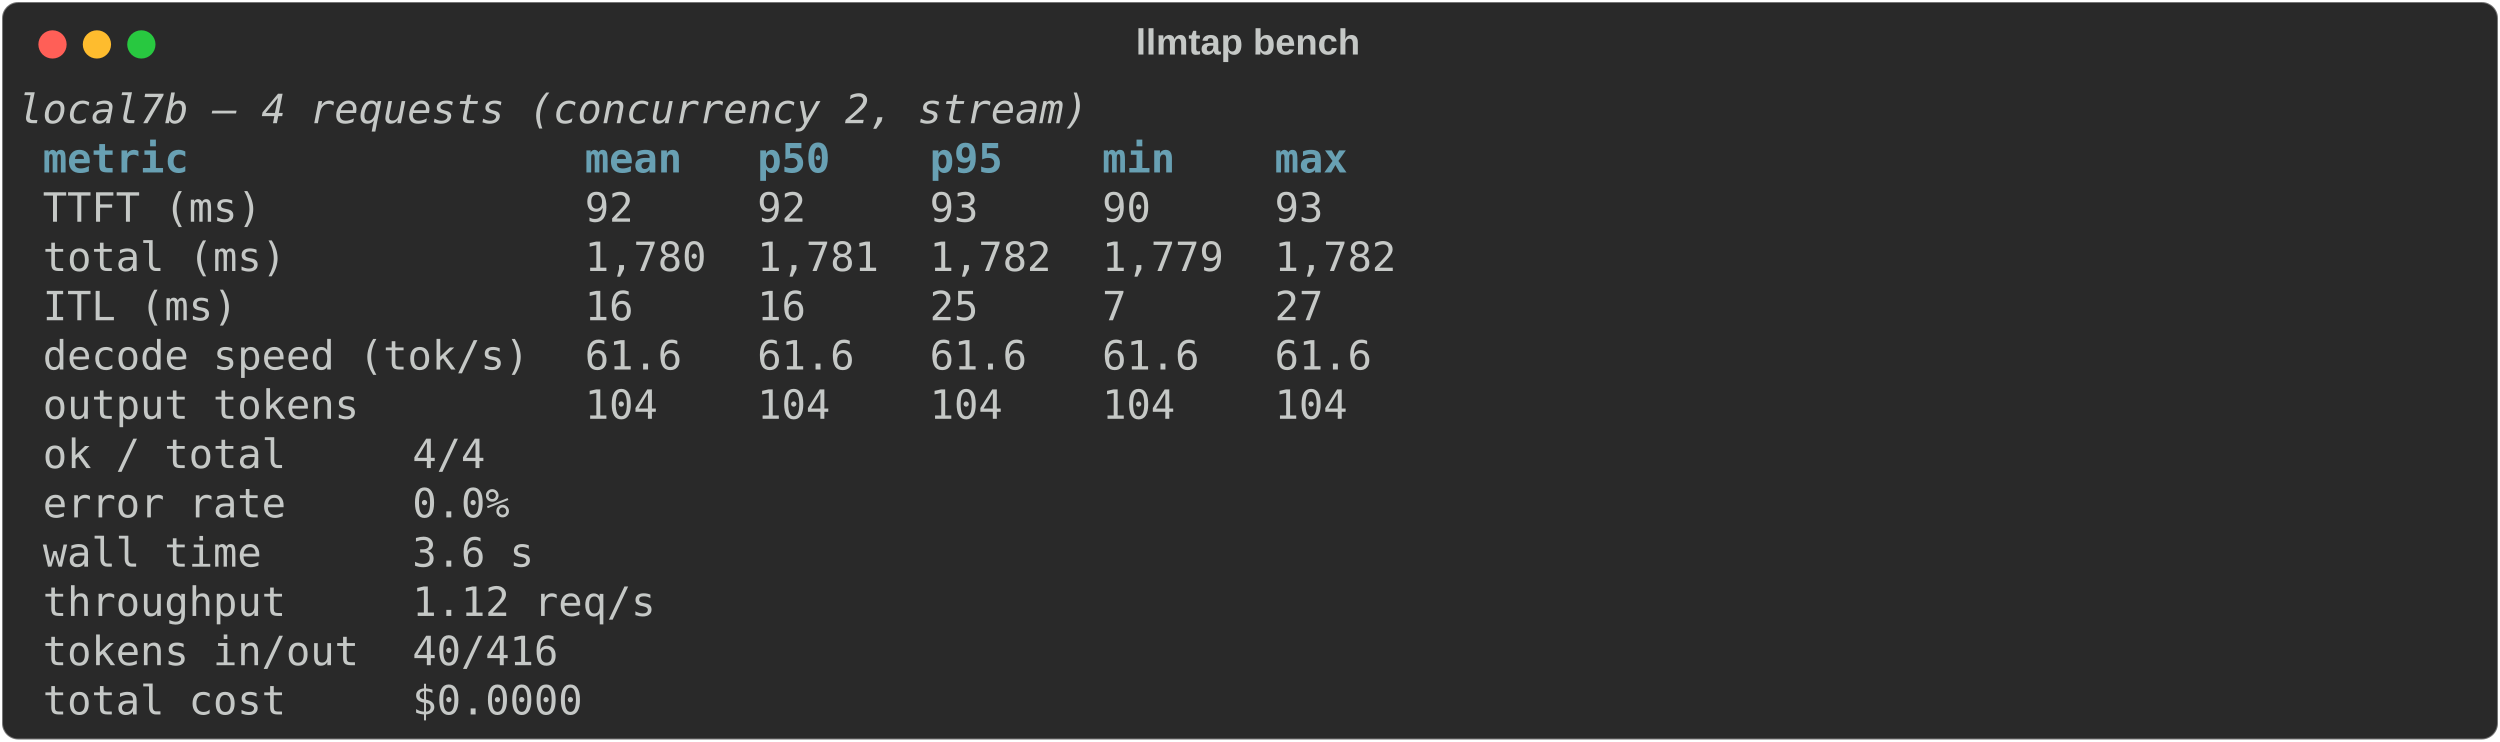
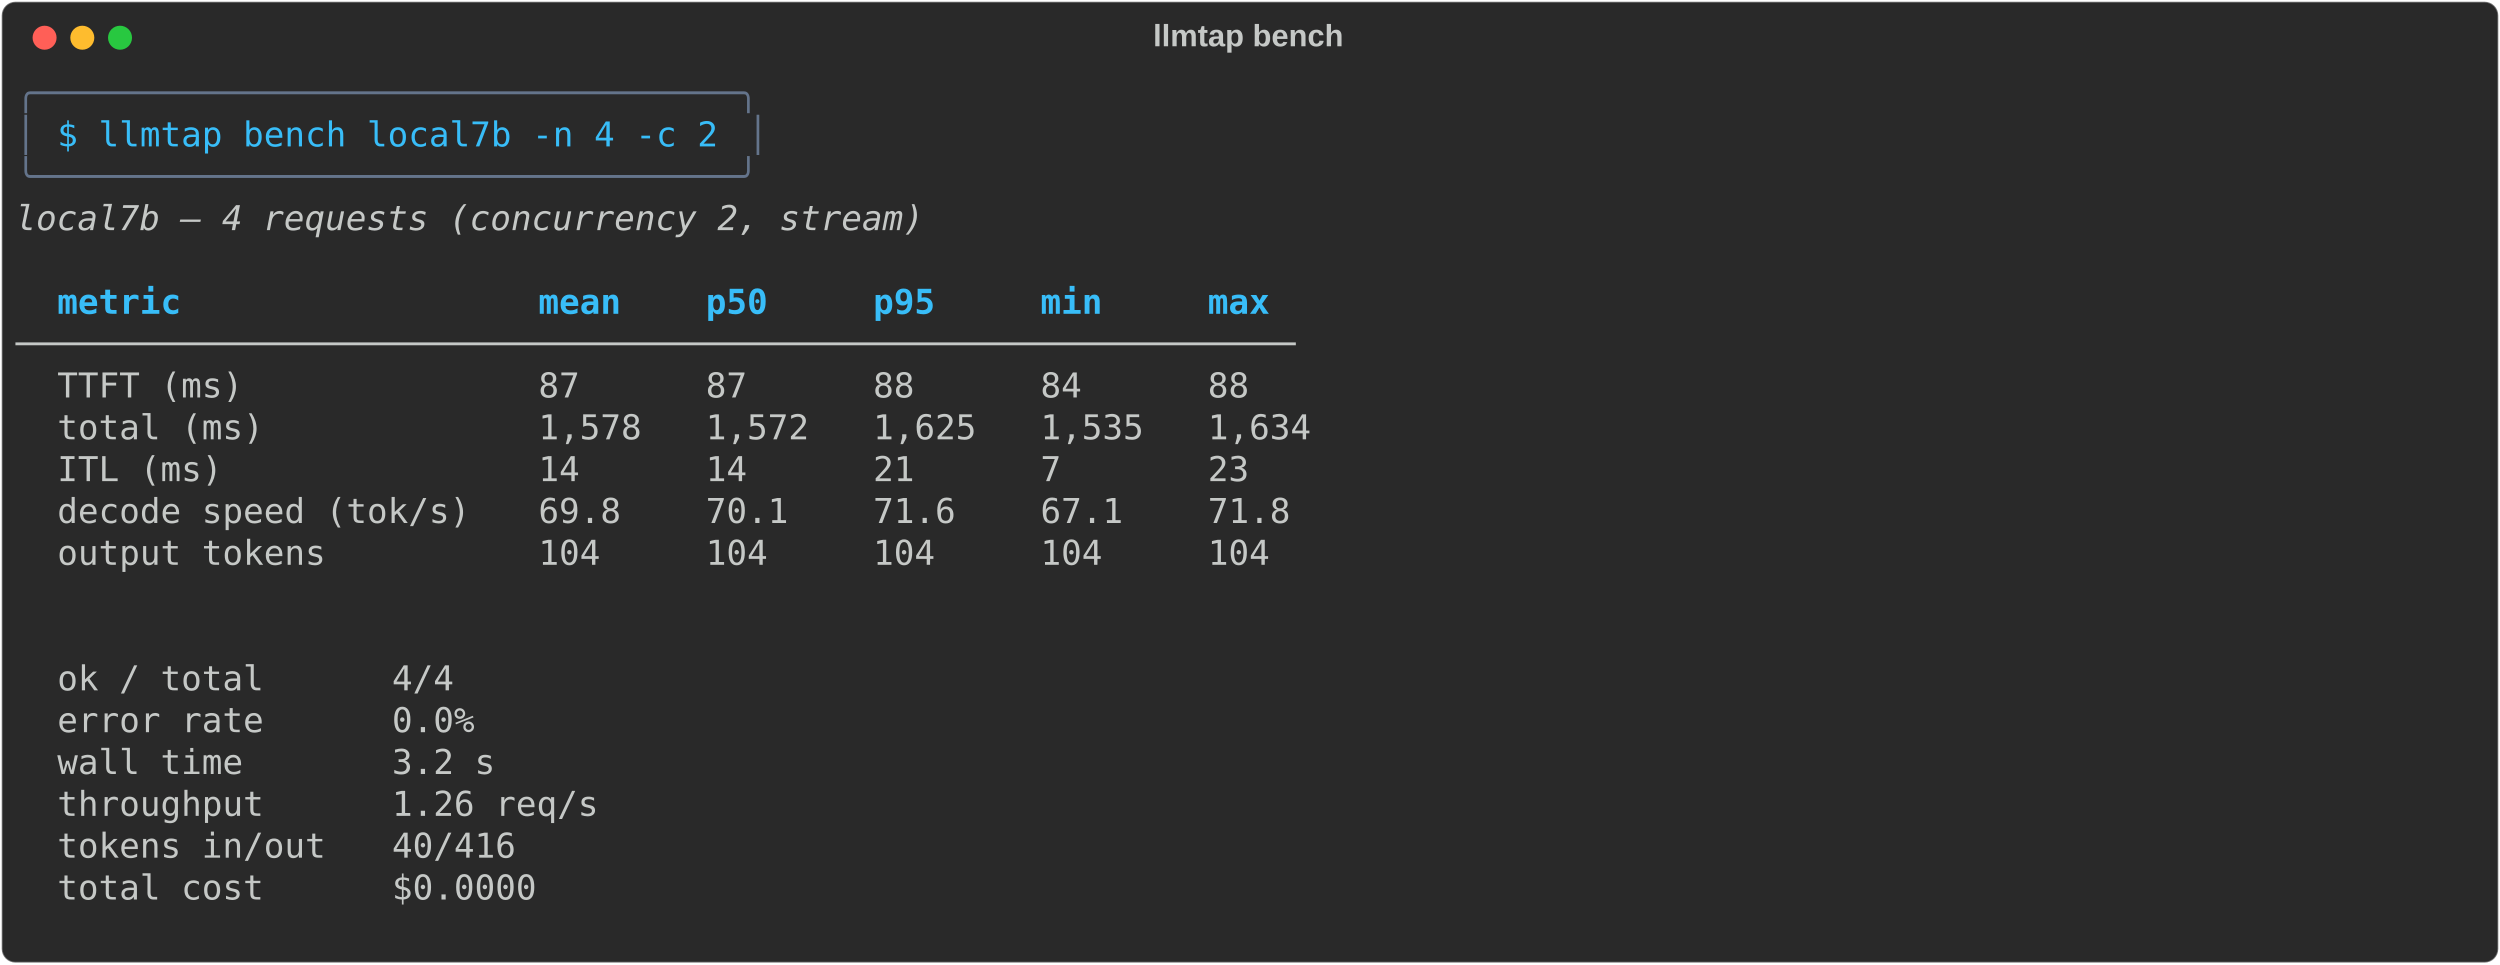
- <svg xmlns="http://www.w3.org/2000/svg" class="rich-terminal" viewBox="0 0 1238 367.2">
+ <svg xmlns="http://www.w3.org/2000/svg" class="rich-terminal" viewBox="0 0 1458 562.4">
  <style>

    @font-face {
        font-family: "Fira Code";
        src: local("FiraCode-Regular"),
                url("https://cdnjs.cloudflare.com/ajax/libs/firacode/6.2.0/woff2/FiraCode-Regular.woff2") format("woff2"),
                url("https://cdnjs.cloudflare.com/ajax/libs/firacode/6.2.0/woff/FiraCode-Regular.woff") format("woff");
        font-style: normal;
        font-weight: 400;
    }
    @font-face {
        font-family: "Fira Code";
        src: local("FiraCode-Bold"),
                url("https://cdnjs.cloudflare.com/ajax/libs/firacode/6.2.0/woff2/FiraCode-Bold.woff2") format("woff2"),
                url("https://cdnjs.cloudflare.com/ajax/libs/firacode/6.2.0/woff/FiraCode-Bold.woff") format("woff");
        font-style: bold;
        font-weight: 700;
    }

-     .terminal-149827694-matrix {
+     .terminal-1216271951-matrix {
        font-family: Fira Code, monospace;
        font-size: 20px;
        line-height: 24.4px;
        font-variant-east-asian: full-width;
    }

-     .terminal-149827694-title {
+     .terminal-1216271951-title {
        font-size: 18px;
        font-weight: bold;
        font-family: arial;
    }

-     .terminal-149827694-r1 { fill: #c5c8c6;font-style: italic; }
- .terminal-149827694-r2 { fill: #c5c8c6 }
- .terminal-149827694-r3 { fill: #68a0b3;font-weight: bold }
+     .terminal-1216271951-r1 { fill: #64748b }
+ .terminal-1216271951-r2 { fill: #c5c8c6 }
+ .terminal-1216271951-r3 { fill: #38bdf8 }
+ .terminal-1216271951-r4 { fill: #c5c8c6;font-style: italic; }
+ .terminal-1216271951-r5 { fill: #38bdf8;font-weight: bold }
    </style>
  <defs>
-     <clipPath id="terminal-149827694-clip-terminal">
-       <rect x="0" y="0" width="1219.0" height="316.2" />
-     </clipPath>
-     <clipPath id="terminal-149827694-line-0">
-       <rect x="0" y="1.5" width="1220" height="24.65" />
-     </clipPath>
-     <clipPath id="terminal-149827694-line-1">
-       <rect x="0" y="25.9" width="1220" height="24.65" />
-     </clipPath>
-     <clipPath id="terminal-149827694-line-2">
-       <rect x="0" y="50.3" width="1220" height="24.65" />
-     </clipPath>
-     <clipPath id="terminal-149827694-line-3">
-       <rect x="0" y="74.7" width="1220" height="24.65" />
-     </clipPath>
-     <clipPath id="terminal-149827694-line-4">
-       <rect x="0" y="99.1" width="1220" height="24.65" />
-     </clipPath>
-     <clipPath id="terminal-149827694-line-5">
-       <rect x="0" y="123.5" width="1220" height="24.65" />
-     </clipPath>
-     <clipPath id="terminal-149827694-line-6">
-       <rect x="0" y="147.9" width="1220" height="24.65" />
-     </clipPath>
-     <clipPath id="terminal-149827694-line-7">
-       <rect x="0" y="172.3" width="1220" height="24.65" />
-     </clipPath>
-     <clipPath id="terminal-149827694-line-8">
-       <rect x="0" y="196.7" width="1220" height="24.65" />
-     </clipPath>
-     <clipPath id="terminal-149827694-line-9">
-       <rect x="0" y="221.1" width="1220" height="24.65" />
-     </clipPath>
-     <clipPath id="terminal-149827694-line-10">
-       <rect x="0" y="245.5" width="1220" height="24.65" />
-     </clipPath>
-     <clipPath id="terminal-149827694-line-11">
-       <rect x="0" y="269.9" width="1220" height="24.65" />
+     <clipPath id="terminal-1216271951-clip-terminal">
+       <rect x="0" y="0" width="1438.6" height="511.4" />
+     </clipPath>
+     <clipPath id="terminal-1216271951-line-0">
+       <rect x="0" y="1.5" width="1439.6" height="24.65" />
+     </clipPath>
+     <clipPath id="terminal-1216271951-line-1">
+       <rect x="0" y="25.9" width="1439.6" height="24.65" />
+     </clipPath>
+     <clipPath id="terminal-1216271951-line-2">
+       <rect x="0" y="50.3" width="1439.6" height="24.65" />
+     </clipPath>
+     <clipPath id="terminal-1216271951-line-3">
+       <rect x="0" y="74.7" width="1439.6" height="24.65" />
+     </clipPath>
+     <clipPath id="terminal-1216271951-line-4">
+       <rect x="0" y="99.1" width="1439.6" height="24.65" />
+     </clipPath>
+     <clipPath id="terminal-1216271951-line-5">
+       <rect x="0" y="123.5" width="1439.6" height="24.65" />
+     </clipPath>
+     <clipPath id="terminal-1216271951-line-6">
+       <rect x="0" y="147.9" width="1439.6" height="24.65" />
+     </clipPath>
+     <clipPath id="terminal-1216271951-line-7">
+       <rect x="0" y="172.3" width="1439.6" height="24.65" />
+     </clipPath>
+     <clipPath id="terminal-1216271951-line-8">
+       <rect x="0" y="196.7" width="1439.6" height="24.65" />
+     </clipPath>
+     <clipPath id="terminal-1216271951-line-9">
+       <rect x="0" y="221.1" width="1439.6" height="24.65" />
+     </clipPath>
+     <clipPath id="terminal-1216271951-line-10">
+       <rect x="0" y="245.5" width="1439.6" height="24.65" />
+     </clipPath>
+     <clipPath id="terminal-1216271951-line-11">
+       <rect x="0" y="269.9" width="1439.6" height="24.65" />
+     </clipPath>
+     <clipPath id="terminal-1216271951-line-12">
+       <rect x="0" y="294.3" width="1439.6" height="24.65" />
+     </clipPath>
+     <clipPath id="terminal-1216271951-line-13">
+       <rect x="0" y="318.7" width="1439.6" height="24.65" />
+     </clipPath>
+     <clipPath id="terminal-1216271951-line-14">
+       <rect x="0" y="343.1" width="1439.6" height="24.65" />
+     </clipPath>
+     <clipPath id="terminal-1216271951-line-15">
+       <rect x="0" y="367.5" width="1439.6" height="24.65" />
+     </clipPath>
+     <clipPath id="terminal-1216271951-line-16">
+       <rect x="0" y="391.9" width="1439.6" height="24.65" />
+     </clipPath>
+     <clipPath id="terminal-1216271951-line-17">
+       <rect x="0" y="416.3" width="1439.6" height="24.65" />
+     </clipPath>
+     <clipPath id="terminal-1216271951-line-18">
+       <rect x="0" y="440.7" width="1439.6" height="24.65" />
+     </clipPath>
+     <clipPath id="terminal-1216271951-line-19">
+       <rect x="0" y="465.1" width="1439.6" height="24.65" />
    </clipPath>
  </defs>
-   <rect fill="#292929" stroke="rgba(255,255,255,0.35)" stroke-width="1" x="1" y="1" width="1236" height="365.2" rx="8" />
-   <text class="terminal-149827694-title" fill="#c5c8c6" text-anchor="middle" x="618" y="27">llmtap bench</text>
+   <rect fill="#292929" stroke="rgba(255,255,255,0.35)" stroke-width="1" x="1" y="1" width="1456" height="560.4" rx="8" />
+   <text class="terminal-1216271951-title" fill="#c5c8c6" text-anchor="middle" x="728" y="27">llmtap bench</text>
  <g transform="translate(26,22)">
    <circle cx="0" cy="0" r="7" fill="#ff5f57" />
    <circle cx="22" cy="0" r="7" fill="#febc2e" />
    <circle cx="44" cy="0" r="7" fill="#28c840" />
  </g>
-   <g transform="translate(9, 41)" clip-path="url(#terminal-149827694-clip-terminal)">
-     <g class="terminal-149827694-matrix">
-       <text class="terminal-149827694-r1" x="0" y="20" textLength="695.4" clip-path="url(#terminal-149827694-line-0)">      local7b — 4 requests (concurrency 2, stream)       </text>
-       <text class="terminal-149827694-r2" x="1220" y="20" textLength="12.2" clip-path="url(#terminal-149827694-line-0)">
- </text>
-       <text class="terminal-149827694-r3" x="12.2" y="44.4" textLength="244" clip-path="url(#terminal-149827694-line-1)">metric              </text>
-       <text class="terminal-149827694-r3" x="280.6" y="44.4" textLength="61" clip-path="url(#terminal-149827694-line-1)"> mean</text>
-       <text class="terminal-149827694-r3" x="366" y="44.4" textLength="61" clip-path="url(#terminal-149827694-line-1)">  p50</text>
-       <text class="terminal-149827694-r3" x="451.4" y="44.4" textLength="61" clip-path="url(#terminal-149827694-line-1)">  p95</text>
-       <text class="terminal-149827694-r3" x="536.8" y="44.4" textLength="61" clip-path="url(#terminal-149827694-line-1)">  min</text>
-       <text class="terminal-149827694-r3" x="622.2" y="44.4" textLength="61" clip-path="url(#terminal-149827694-line-1)">  max</text>
-       <text class="terminal-149827694-r2" x="1220" y="44.4" textLength="12.2" clip-path="url(#terminal-149827694-line-1)">
- </text>
-       <text class="terminal-149827694-r2" x="12.2" y="68.8" textLength="244" clip-path="url(#terminal-149827694-line-2)">TTFT (ms)           </text>
-       <text class="terminal-149827694-r2" x="280.6" y="68.8" textLength="61" clip-path="url(#terminal-149827694-line-2)">   92</text>
-       <text class="terminal-149827694-r2" x="366" y="68.8" textLength="61" clip-path="url(#terminal-149827694-line-2)">   92</text>
-       <text class="terminal-149827694-r2" x="451.4" y="68.8" textLength="61" clip-path="url(#terminal-149827694-line-2)">   93</text>
-       <text class="terminal-149827694-r2" x="536.8" y="68.8" textLength="61" clip-path="url(#terminal-149827694-line-2)">   90</text>
-       <text class="terminal-149827694-r2" x="622.2" y="68.8" textLength="61" clip-path="url(#terminal-149827694-line-2)">   93</text>
-       <text class="terminal-149827694-r2" x="1220" y="68.8" textLength="12.2" clip-path="url(#terminal-149827694-line-2)">
- </text>
-       <text class="terminal-149827694-r2" x="12.2" y="93.2" textLength="244" clip-path="url(#terminal-149827694-line-3)">total (ms)          </text>
-       <text class="terminal-149827694-r2" x="280.6" y="93.2" textLength="61" clip-path="url(#terminal-149827694-line-3)">1,780</text>
-       <text class="terminal-149827694-r2" x="366" y="93.2" textLength="61" clip-path="url(#terminal-149827694-line-3)">1,781</text>
-       <text class="terminal-149827694-r2" x="451.4" y="93.2" textLength="61" clip-path="url(#terminal-149827694-line-3)">1,782</text>
-       <text class="terminal-149827694-r2" x="536.8" y="93.2" textLength="61" clip-path="url(#terminal-149827694-line-3)">1,779</text>
-       <text class="terminal-149827694-r2" x="622.2" y="93.2" textLength="61" clip-path="url(#terminal-149827694-line-3)">1,782</text>
-       <text class="terminal-149827694-r2" x="1220" y="93.2" textLength="12.2" clip-path="url(#terminal-149827694-line-3)">
- </text>
-       <text class="terminal-149827694-r2" x="12.2" y="117.6" textLength="244" clip-path="url(#terminal-149827694-line-4)">ITL (ms)            </text>
-       <text class="terminal-149827694-r2" x="280.6" y="117.6" textLength="61" clip-path="url(#terminal-149827694-line-4)">   16</text>
-       <text class="terminal-149827694-r2" x="366" y="117.6" textLength="61" clip-path="url(#terminal-149827694-line-4)">   16</text>
-       <text class="terminal-149827694-r2" x="451.4" y="117.6" textLength="61" clip-path="url(#terminal-149827694-line-4)">   25</text>
-       <text class="terminal-149827694-r2" x="536.8" y="117.6" textLength="61" clip-path="url(#terminal-149827694-line-4)">    7</text>
-       <text class="terminal-149827694-r2" x="622.2" y="117.6" textLength="61" clip-path="url(#terminal-149827694-line-4)">   27</text>
-       <text class="terminal-149827694-r2" x="1220" y="117.6" textLength="12.2" clip-path="url(#terminal-149827694-line-4)">
- </text>
-       <text class="terminal-149827694-r2" x="12.2" y="142" textLength="244" clip-path="url(#terminal-149827694-line-5)">decode speed (tok/s)</text>
-       <text class="terminal-149827694-r2" x="280.6" y="142" textLength="61" clip-path="url(#terminal-149827694-line-5)"> 61.6</text>
-       <text class="terminal-149827694-r2" x="366" y="142" textLength="61" clip-path="url(#terminal-149827694-line-5)"> 61.6</text>
-       <text class="terminal-149827694-r2" x="451.4" y="142" textLength="61" clip-path="url(#terminal-149827694-line-5)"> 61.6</text>
-       <text class="terminal-149827694-r2" x="536.8" y="142" textLength="61" clip-path="url(#terminal-149827694-line-5)"> 61.6</text>
-       <text class="terminal-149827694-r2" x="622.2" y="142" textLength="61" clip-path="url(#terminal-149827694-line-5)"> 61.6</text>
-       <text class="terminal-149827694-r2" x="1220" y="142" textLength="12.2" clip-path="url(#terminal-149827694-line-5)">
- </text>
-       <text class="terminal-149827694-r2" x="12.2" y="166.4" textLength="244" clip-path="url(#terminal-149827694-line-6)">output tokens       </text>
-       <text class="terminal-149827694-r2" x="280.6" y="166.4" textLength="61" clip-path="url(#terminal-149827694-line-6)">  104</text>
-       <text class="terminal-149827694-r2" x="366" y="166.4" textLength="61" clip-path="url(#terminal-149827694-line-6)">  104</text>
-       <text class="terminal-149827694-r2" x="451.4" y="166.4" textLength="61" clip-path="url(#terminal-149827694-line-6)">  104</text>
-       <text class="terminal-149827694-r2" x="536.8" y="166.4" textLength="61" clip-path="url(#terminal-149827694-line-6)">  104</text>
-       <text class="terminal-149827694-r2" x="622.2" y="166.4" textLength="61" clip-path="url(#terminal-149827694-line-6)">  104</text>
-       <text class="terminal-149827694-r2" x="1220" y="166.4" textLength="12.2" clip-path="url(#terminal-149827694-line-6)">
- </text>
-       <text class="terminal-149827694-r2" x="12.2" y="190.8" textLength="158.6" clip-path="url(#terminal-149827694-line-7)">ok / total   </text>
-       <text class="terminal-149827694-r2" x="195.2" y="190.8" textLength="122" clip-path="url(#terminal-149827694-line-7)">       4/4</text>
-       <text class="terminal-149827694-r2" x="1220" y="190.8" textLength="12.2" clip-path="url(#terminal-149827694-line-7)">
- </text>
-       <text class="terminal-149827694-r2" x="12.2" y="215.2" textLength="158.6" clip-path="url(#terminal-149827694-line-8)">error rate   </text>
-       <text class="terminal-149827694-r2" x="195.2" y="215.2" textLength="122" clip-path="url(#terminal-149827694-line-8)">      0.0%</text>
-       <text class="terminal-149827694-r2" x="1220" y="215.2" textLength="12.2" clip-path="url(#terminal-149827694-line-8)">
- </text>
-       <text class="terminal-149827694-r2" x="12.2" y="239.6" textLength="158.6" clip-path="url(#terminal-149827694-line-9)">wall time    </text>
-       <text class="terminal-149827694-r2" x="195.2" y="239.6" textLength="122" clip-path="url(#terminal-149827694-line-9)">     3.6 s</text>
-       <text class="terminal-149827694-r2" x="1220" y="239.6" textLength="12.2" clip-path="url(#terminal-149827694-line-9)">
- </text>
-       <text class="terminal-149827694-r2" x="12.2" y="264" textLength="158.6" clip-path="url(#terminal-149827694-line-10)">throughput   </text>
-       <text class="terminal-149827694-r2" x="195.2" y="264" textLength="122" clip-path="url(#terminal-149827694-line-10)">1.12 req/s</text>
-       <text class="terminal-149827694-r2" x="1220" y="264" textLength="12.2" clip-path="url(#terminal-149827694-line-10)">
- </text>
-       <text class="terminal-149827694-r2" x="12.2" y="288.4" textLength="158.6" clip-path="url(#terminal-149827694-line-11)">tokens in/out</text>
-       <text class="terminal-149827694-r2" x="195.2" y="288.4" textLength="122" clip-path="url(#terminal-149827694-line-11)">    40/416</text>
-       <text class="terminal-149827694-r2" x="1220" y="288.4" textLength="12.2" clip-path="url(#terminal-149827694-line-11)">
- </text>
-       <text class="terminal-149827694-r2" x="12.2" y="312.8" textLength="158.6" clip-path="url(#terminal-149827694-line-12)">total cost   </text>
-       <text class="terminal-149827694-r2" x="195.2" y="312.8" textLength="122" clip-path="url(#terminal-149827694-line-12)">   $0.0000</text>
-       <text class="terminal-149827694-r2" x="1220" y="312.8" textLength="12.2" clip-path="url(#terminal-149827694-line-12)">
+   <g transform="translate(9, 41)" clip-path="url(#terminal-1216271951-clip-terminal)">
+     <g class="terminal-1216271951-matrix">
+       <text class="terminal-1216271951-r1" x="0" y="20" textLength="439.2" clip-path="url(#terminal-1216271951-line-0)">╭──────────────────────────────────╮</text>
+       <text class="terminal-1216271951-r2" x="1439.6" y="20" textLength="12.2" clip-path="url(#terminal-1216271951-line-0)">
+ </text>
+       <text class="terminal-1216271951-r1" x="0" y="44.4" textLength="12.2" clip-path="url(#terminal-1216271951-line-1)">│</text>
+       <text class="terminal-1216271951-r3" x="24.4" y="44.4" textLength="390.4" clip-path="url(#terminal-1216271951-line-1)">$ llmtap bench local7b -n 4 -c 2</text>
+       <text class="terminal-1216271951-r1" x="427" y="44.4" textLength="12.2" clip-path="url(#terminal-1216271951-line-1)">│</text>
+       <text class="terminal-1216271951-r2" x="1439.6" y="44.4" textLength="12.2" clip-path="url(#terminal-1216271951-line-1)">
+ </text>
+       <text class="terminal-1216271951-r1" x="0" y="68.8" textLength="439.2" clip-path="url(#terminal-1216271951-line-2)">╰──────────────────────────────────╯</text>
+       <text class="terminal-1216271951-r2" x="1439.6" y="68.8" textLength="12.2" clip-path="url(#terminal-1216271951-line-2)">
+ </text>
+       <text class="terminal-1216271951-r4" x="0" y="93.2" textLength="780.8" clip-path="url(#terminal-1216271951-line-3)">          local7b — 4 requests (concurrency 2, stream)          </text>
+       <text class="terminal-1216271951-r2" x="1439.6" y="93.2" textLength="12.2" clip-path="url(#terminal-1216271951-line-3)">
+ </text>
+       <text class="terminal-1216271951-r2" x="1439.6" y="117.6" textLength="12.2" clip-path="url(#terminal-1216271951-line-4)">
+ </text>
+       <text class="terminal-1216271951-r5" x="24.4" y="142" textLength="244" clip-path="url(#terminal-1216271951-line-5)">metric              </text>
+       <text class="terminal-1216271951-r5" x="305" y="142" textLength="61" clip-path="url(#terminal-1216271951-line-5)"> mean</text>
+       <text class="terminal-1216271951-r5" x="402.6" y="142" textLength="61" clip-path="url(#terminal-1216271951-line-5)">  p50</text>
+       <text class="terminal-1216271951-r5" x="500.2" y="142" textLength="61" clip-path="url(#terminal-1216271951-line-5)">  p95</text>
+       <text class="terminal-1216271951-r5" x="597.8" y="142" textLength="61" clip-path="url(#terminal-1216271951-line-5)">  min</text>
+       <text class="terminal-1216271951-r5" x="695.4" y="142" textLength="61" clip-path="url(#terminal-1216271951-line-5)">  max</text>
+       <text class="terminal-1216271951-r2" x="1439.6" y="142" textLength="12.2" clip-path="url(#terminal-1216271951-line-5)">
+ </text>
+       <text class="terminal-1216271951-r2" x="0" y="166.4" textLength="780.8" clip-path="url(#terminal-1216271951-line-6)"> ────────────────────────────────────────────────────────────── </text>
+       <text class="terminal-1216271951-r2" x="1439.6" y="166.4" textLength="12.2" clip-path="url(#terminal-1216271951-line-6)">
+ </text>
+       <text class="terminal-1216271951-r2" x="24.4" y="190.8" textLength="244" clip-path="url(#terminal-1216271951-line-7)">TTFT (ms)           </text>
+       <text class="terminal-1216271951-r2" x="305" y="190.8" textLength="61" clip-path="url(#terminal-1216271951-line-7)">   87</text>
+       <text class="terminal-1216271951-r2" x="402.6" y="190.8" textLength="61" clip-path="url(#terminal-1216271951-line-7)">   87</text>
+       <text class="terminal-1216271951-r2" x="500.2" y="190.8" textLength="61" clip-path="url(#terminal-1216271951-line-7)">   88</text>
+       <text class="terminal-1216271951-r2" x="597.8" y="190.8" textLength="61" clip-path="url(#terminal-1216271951-line-7)">   84</text>
+       <text class="terminal-1216271951-r2" x="695.4" y="190.8" textLength="61" clip-path="url(#terminal-1216271951-line-7)">   88</text>
+       <text class="terminal-1216271951-r2" x="1439.6" y="190.8" textLength="12.2" clip-path="url(#terminal-1216271951-line-7)">
+ </text>
+       <text class="terminal-1216271951-r2" x="24.4" y="215.2" textLength="244" clip-path="url(#terminal-1216271951-line-8)">total (ms)          </text>
+       <text class="terminal-1216271951-r2" x="305" y="215.2" textLength="61" clip-path="url(#terminal-1216271951-line-8)">1,578</text>
+       <text class="terminal-1216271951-r2" x="402.6" y="215.2" textLength="61" clip-path="url(#terminal-1216271951-line-8)">1,572</text>
+       <text class="terminal-1216271951-r2" x="500.2" y="215.2" textLength="61" clip-path="url(#terminal-1216271951-line-8)">1,625</text>
+       <text class="terminal-1216271951-r2" x="597.8" y="215.2" textLength="61" clip-path="url(#terminal-1216271951-line-8)">1,535</text>
+       <text class="terminal-1216271951-r2" x="695.4" y="215.2" textLength="61" clip-path="url(#terminal-1216271951-line-8)">1,634</text>
+       <text class="terminal-1216271951-r2" x="1439.6" y="215.2" textLength="12.2" clip-path="url(#terminal-1216271951-line-8)">
+ </text>
+       <text class="terminal-1216271951-r2" x="24.4" y="239.6" textLength="244" clip-path="url(#terminal-1216271951-line-9)">ITL (ms)            </text>
+       <text class="terminal-1216271951-r2" x="305" y="239.6" textLength="61" clip-path="url(#terminal-1216271951-line-9)">   14</text>
+       <text class="terminal-1216271951-r2" x="402.6" y="239.6" textLength="61" clip-path="url(#terminal-1216271951-line-9)">   14</text>
+       <text class="terminal-1216271951-r2" x="500.2" y="239.6" textLength="61" clip-path="url(#terminal-1216271951-line-9)">   21</text>
+       <text class="terminal-1216271951-r2" x="597.8" y="239.6" textLength="61" clip-path="url(#terminal-1216271951-line-9)">    7</text>
+       <text class="terminal-1216271951-r2" x="695.4" y="239.6" textLength="61" clip-path="url(#terminal-1216271951-line-9)">   23</text>
+       <text class="terminal-1216271951-r2" x="1439.6" y="239.6" textLength="12.2" clip-path="url(#terminal-1216271951-line-9)">
+ </text>
+       <text class="terminal-1216271951-r2" x="24.4" y="264" textLength="244" clip-path="url(#terminal-1216271951-line-10)">decode speed (tok/s)</text>
+       <text class="terminal-1216271951-r2" x="305" y="264" textLength="61" clip-path="url(#terminal-1216271951-line-10)"> 69.8</text>
+       <text class="terminal-1216271951-r2" x="402.6" y="264" textLength="61" clip-path="url(#terminal-1216271951-line-10)"> 70.1</text>
+       <text class="terminal-1216271951-r2" x="500.2" y="264" textLength="61" clip-path="url(#terminal-1216271951-line-10)"> 71.6</text>
+       <text class="terminal-1216271951-r2" x="597.8" y="264" textLength="61" clip-path="url(#terminal-1216271951-line-10)"> 67.1</text>
+       <text class="terminal-1216271951-r2" x="695.4" y="264" textLength="61" clip-path="url(#terminal-1216271951-line-10)"> 71.8</text>
+       <text class="terminal-1216271951-r2" x="1439.6" y="264" textLength="12.2" clip-path="url(#terminal-1216271951-line-10)">
+ </text>
+       <text class="terminal-1216271951-r2" x="24.4" y="288.4" textLength="244" clip-path="url(#terminal-1216271951-line-11)">output tokens       </text>
+       <text class="terminal-1216271951-r2" x="305" y="288.4" textLength="61" clip-path="url(#terminal-1216271951-line-11)">  104</text>
+       <text class="terminal-1216271951-r2" x="402.6" y="288.4" textLength="61" clip-path="url(#terminal-1216271951-line-11)">  104</text>
+       <text class="terminal-1216271951-r2" x="500.2" y="288.4" textLength="61" clip-path="url(#terminal-1216271951-line-11)">  104</text>
+       <text class="terminal-1216271951-r2" x="597.8" y="288.4" textLength="61" clip-path="url(#terminal-1216271951-line-11)">  104</text>
+       <text class="terminal-1216271951-r2" x="695.4" y="288.4" textLength="61" clip-path="url(#terminal-1216271951-line-11)">  104</text>
+       <text class="terminal-1216271951-r2" x="1439.6" y="288.4" textLength="12.2" clip-path="url(#terminal-1216271951-line-11)">
+ </text>
+       <text class="terminal-1216271951-r2" x="1439.6" y="312.8" textLength="12.2" clip-path="url(#terminal-1216271951-line-12)">
+ </text>
+       <text class="terminal-1216271951-r2" x="1439.6" y="337.2" textLength="12.2" clip-path="url(#terminal-1216271951-line-13)">
+ </text>
+       <text class="terminal-1216271951-r2" x="24.4" y="361.6" textLength="158.6" clip-path="url(#terminal-1216271951-line-14)">ok / total   </text>
+       <text class="terminal-1216271951-r2" x="219.6" y="361.6" textLength="122" clip-path="url(#terminal-1216271951-line-14)">       4/4</text>
+       <text class="terminal-1216271951-r2" x="1439.6" y="361.6" textLength="12.2" clip-path="url(#terminal-1216271951-line-14)">
+ </text>
+       <text class="terminal-1216271951-r2" x="24.4" y="386" textLength="158.6" clip-path="url(#terminal-1216271951-line-15)">error rate   </text>
+       <text class="terminal-1216271951-r2" x="219.6" y="386" textLength="122" clip-path="url(#terminal-1216271951-line-15)">      0.0%</text>
+       <text class="terminal-1216271951-r2" x="1439.6" y="386" textLength="12.2" clip-path="url(#terminal-1216271951-line-15)">
+ </text>
+       <text class="terminal-1216271951-r2" x="24.4" y="410.4" textLength="158.6" clip-path="url(#terminal-1216271951-line-16)">wall time    </text>
+       <text class="terminal-1216271951-r2" x="219.6" y="410.4" textLength="122" clip-path="url(#terminal-1216271951-line-16)">     3.2 s</text>
+       <text class="terminal-1216271951-r2" x="1439.6" y="410.4" textLength="12.2" clip-path="url(#terminal-1216271951-line-16)">
+ </text>
+       <text class="terminal-1216271951-r2" x="24.4" y="434.8" textLength="158.6" clip-path="url(#terminal-1216271951-line-17)">throughput   </text>
+       <text class="terminal-1216271951-r2" x="219.6" y="434.8" textLength="122" clip-path="url(#terminal-1216271951-line-17)">1.26 req/s</text>
+       <text class="terminal-1216271951-r2" x="1439.6" y="434.8" textLength="12.2" clip-path="url(#terminal-1216271951-line-17)">
+ </text>
+       <text class="terminal-1216271951-r2" x="24.4" y="459.2" textLength="158.6" clip-path="url(#terminal-1216271951-line-18)">tokens in/out</text>
+       <text class="terminal-1216271951-r2" x="219.6" y="459.2" textLength="122" clip-path="url(#terminal-1216271951-line-18)">    40/416</text>
+       <text class="terminal-1216271951-r2" x="1439.6" y="459.2" textLength="12.2" clip-path="url(#terminal-1216271951-line-18)">
+ </text>
+       <text class="terminal-1216271951-r2" x="24.4" y="483.6" textLength="158.6" clip-path="url(#terminal-1216271951-line-19)">total cost   </text>
+       <text class="terminal-1216271951-r2" x="219.6" y="483.6" textLength="122" clip-path="url(#terminal-1216271951-line-19)">   $0.0000</text>
+       <text class="terminal-1216271951-r2" x="1439.6" y="483.6" textLength="12.2" clip-path="url(#terminal-1216271951-line-19)">
+ </text>
+       <text class="terminal-1216271951-r2" x="1439.6" y="508" textLength="12.2" clip-path="url(#terminal-1216271951-line-20)">
</text>
    </g>
  </g>
</svg>
